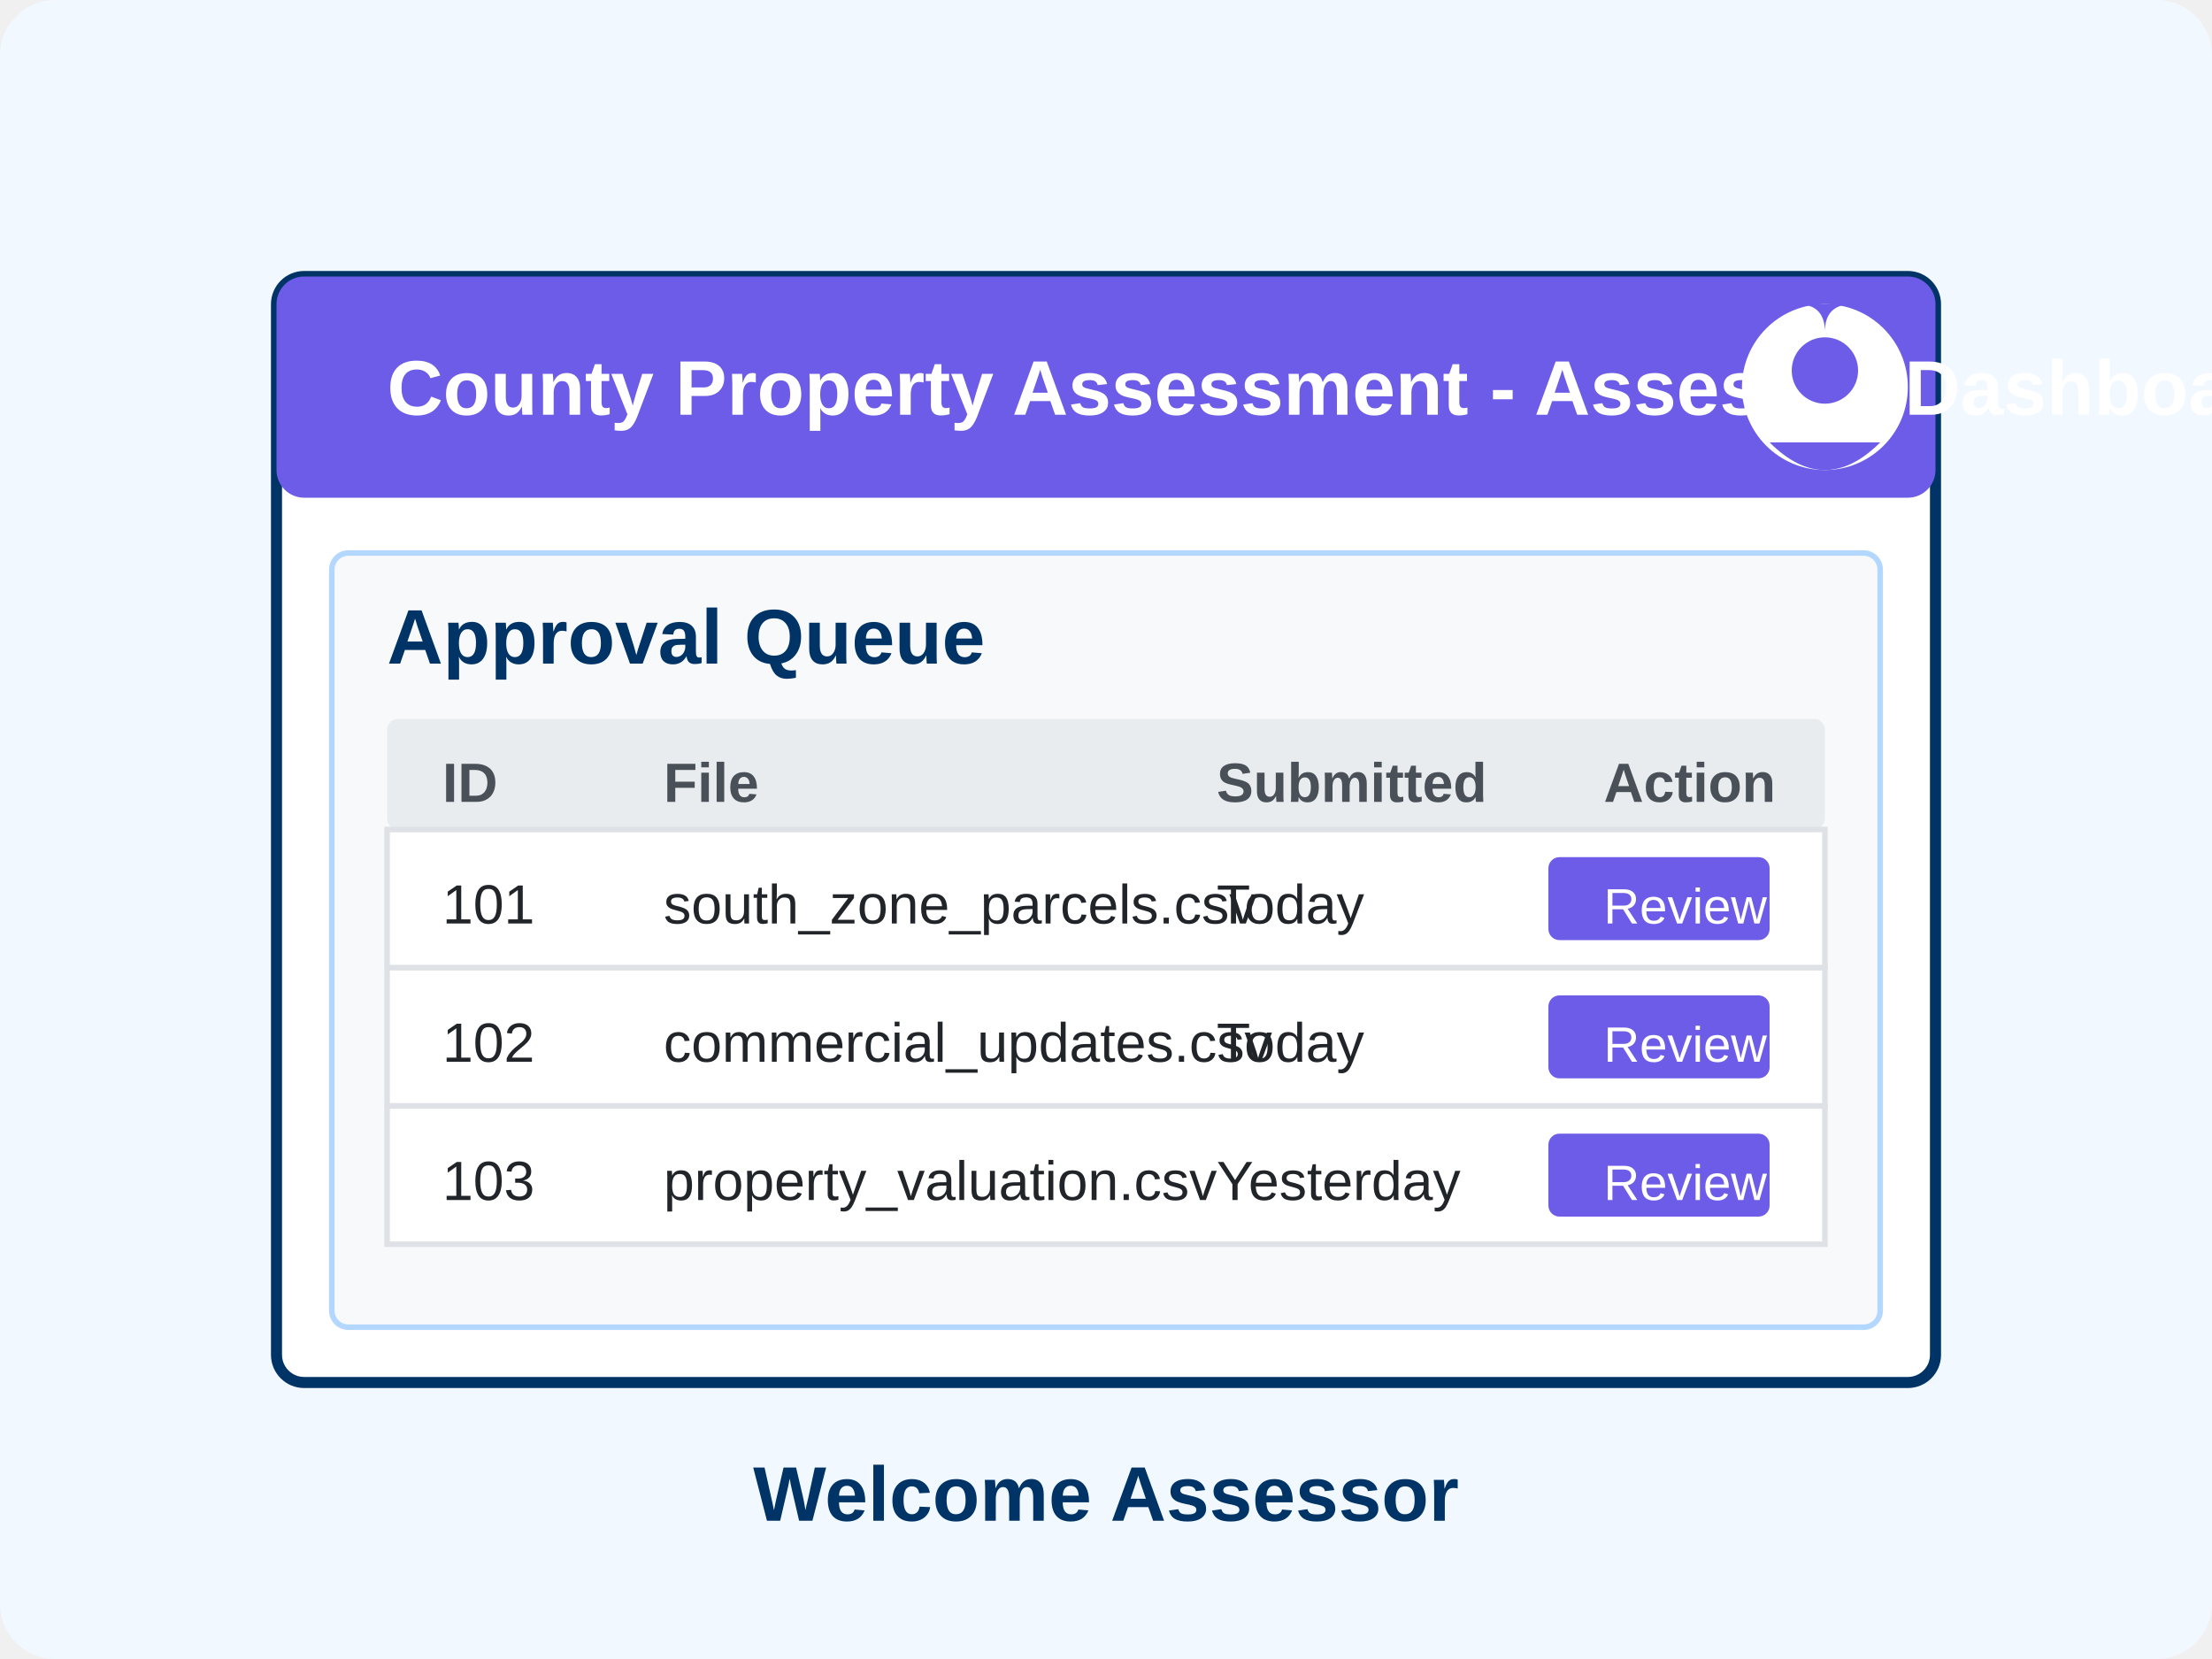
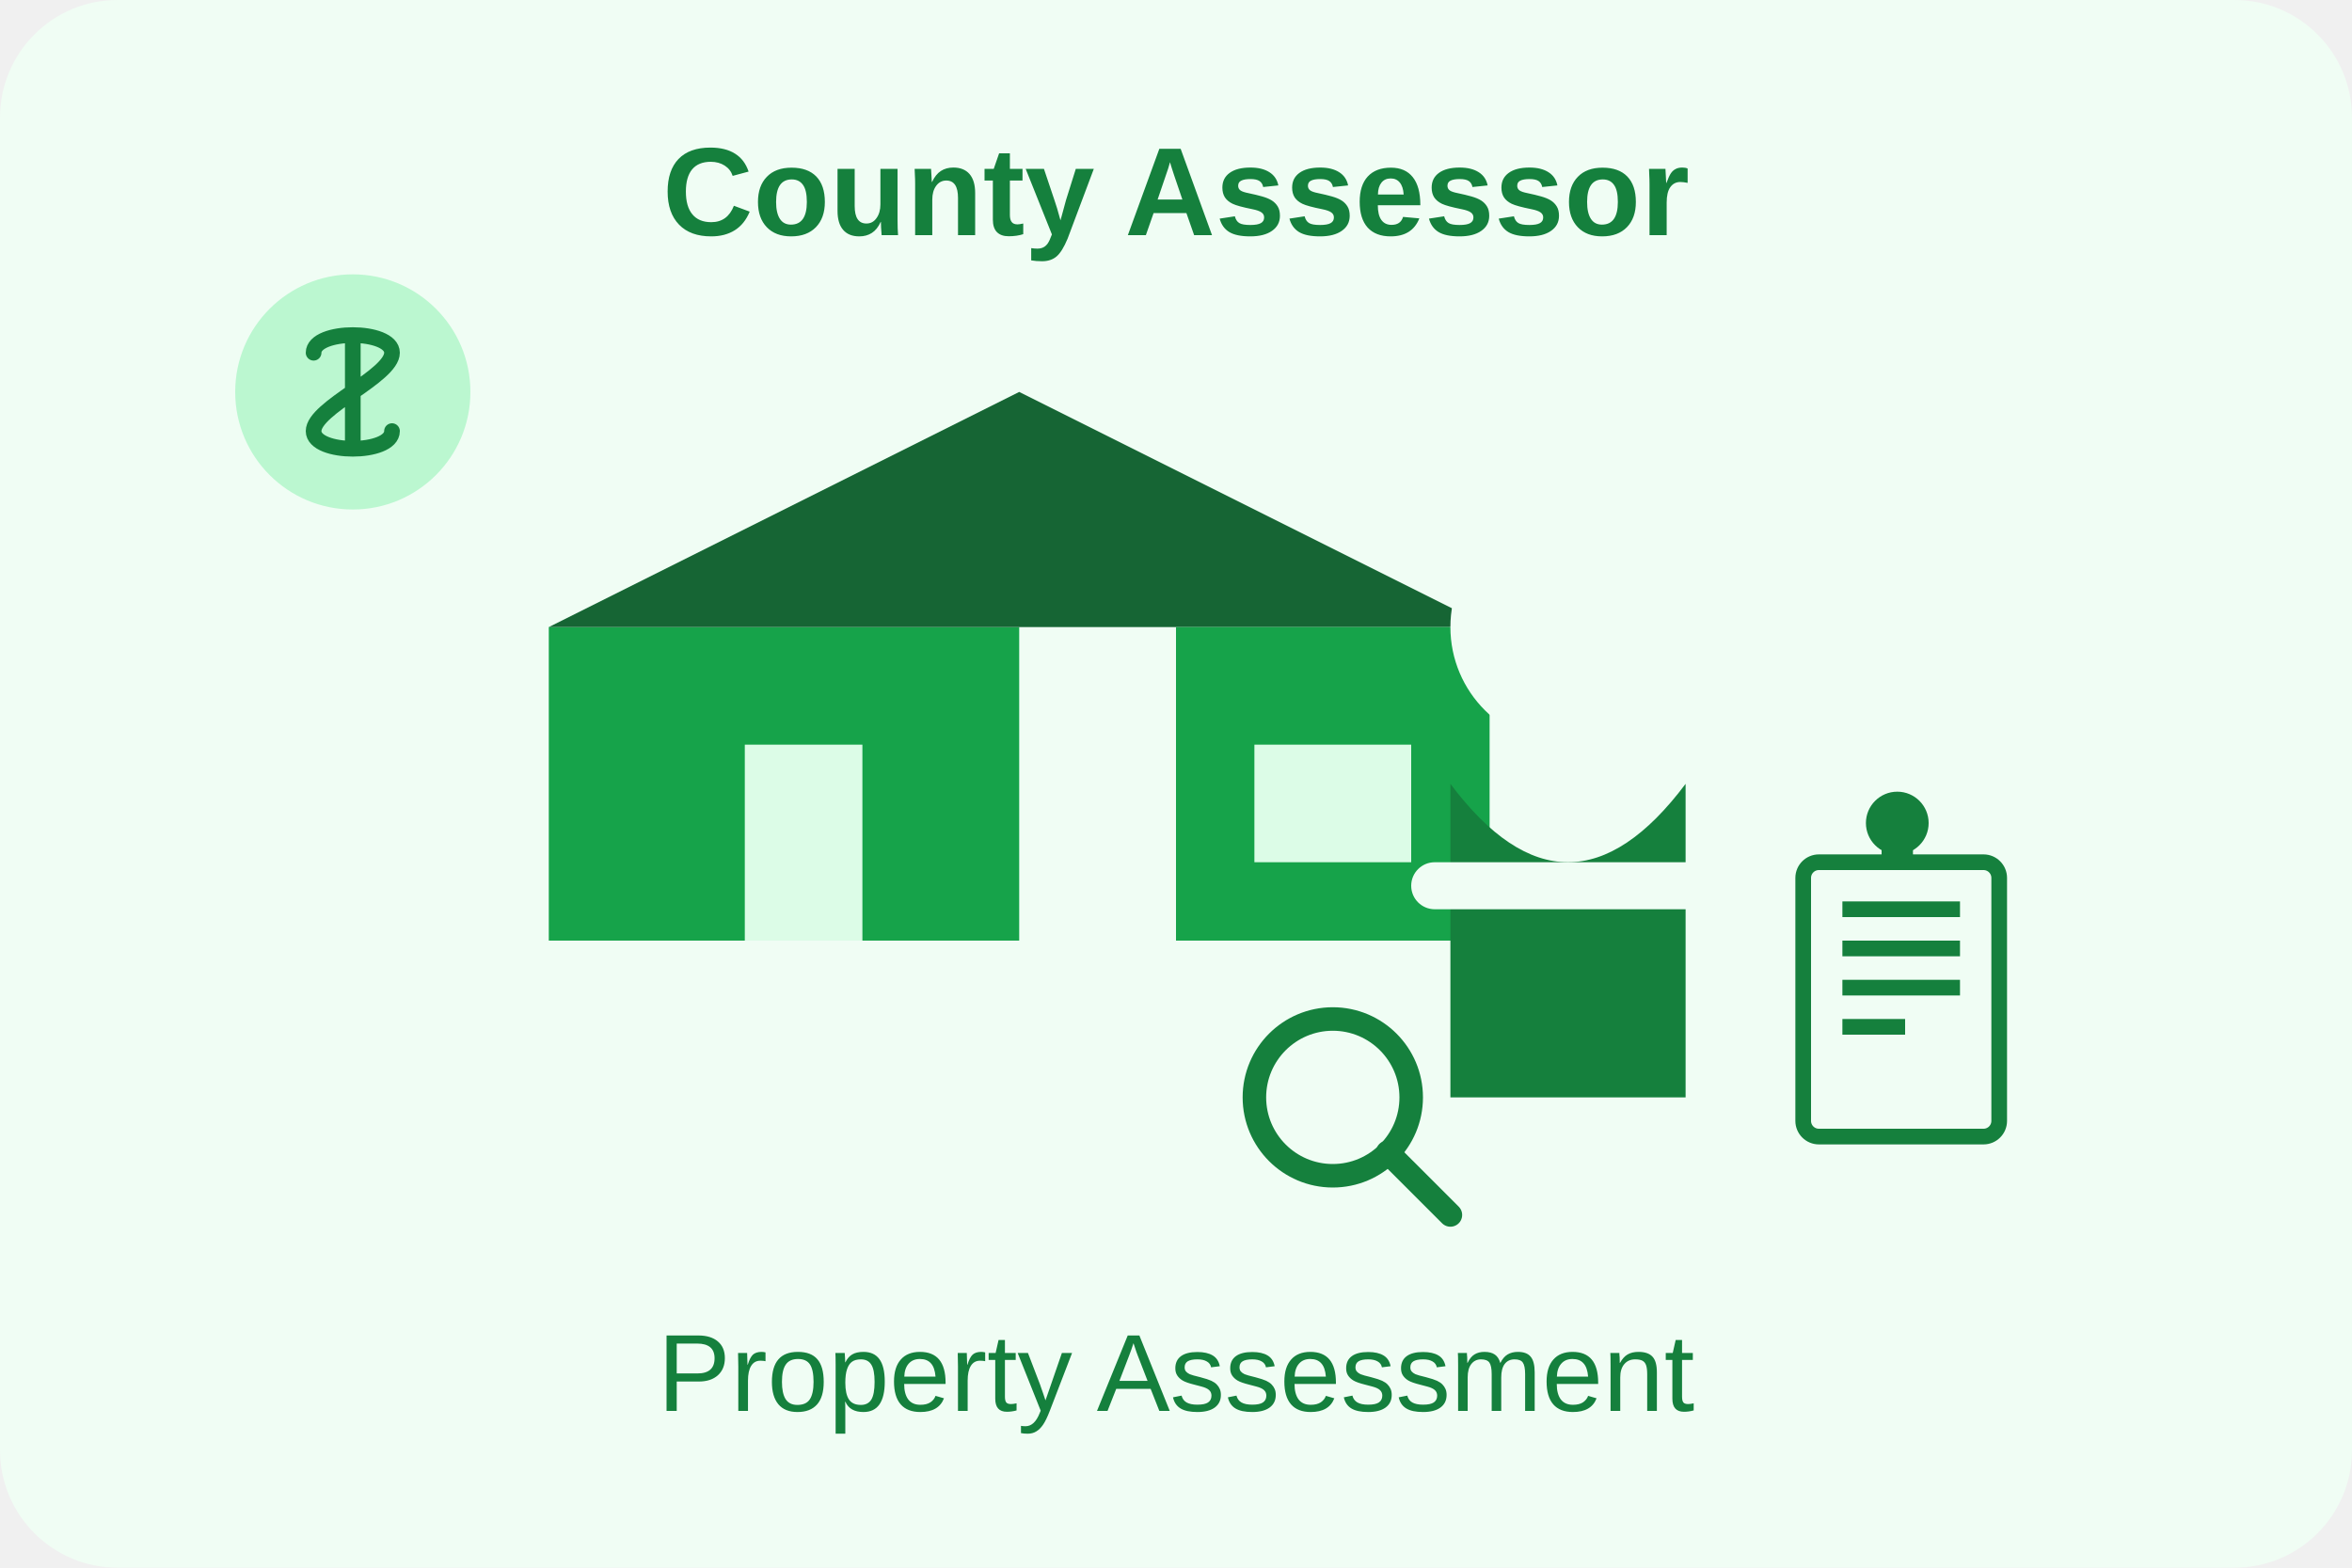
- <svg xmlns="http://www.w3.org/2000/svg" width="400" height="300" viewBox="0 0 400 300">
-   <rect x="0" y="0" width="400" height="300" fill="#f2f8ff" rx="10" ry="10" />
-   <rect x="50" y="50" width="300" height="200" fill="#ffffff" stroke="#003366" stroke-width="2" rx="5" ry="5" />
-   <rect x="50" y="50" width="300" height="40" fill="#6c5ce7" rx="5" ry="5" />
-   <text x="70" y="75" font-family="Arial" font-size="14" fill="#ffffff" font-weight="bold">County Property Assessment - Assessor Dashboard</text>
-   <circle cx="330" cy="70" r="15" fill="#ffffff" />
-   <path d="M330 60 Q330 55, 325 55 L335 55 Q330 55, 330 60" fill="#6c5ce7" />
-   <circle cx="330" cy="67" r="6" fill="#6c5ce7" />
-   <path d="M320 80 Q330 90, 340 80" fill="#6c5ce7" />
-   <rect x="60" y="100" width="280" height="140" fill="#f8f9fa" stroke="#b3d7ff" stroke-width="1" rx="3" ry="3" />
-   <text x="70" y="120" font-family="Arial" font-size="14" fill="#003366" font-weight="bold">Approval Queue</text>
-   <rect x="70" y="130" width="260" height="20" fill="#e9ecef" rx="2" ry="2" />
-   <text x="80" y="145" font-family="Arial" font-size="10" fill="#495057" font-weight="bold">ID</text>
-   <text x="120" y="145" font-family="Arial" font-size="10" fill="#495057" font-weight="bold">File</text>
-   <text x="220" y="145" font-family="Arial" font-size="10" fill="#495057" font-weight="bold">Submitted</text>
-   <text x="290" y="145" font-family="Arial" font-size="10" fill="#495057" font-weight="bold">Action</text>
-   <rect x="70" y="150" width="260" height="25" fill="#ffffff" stroke="#dee2e6" stroke-width="1" />
-   <text x="80" y="167" font-family="Arial" font-size="10" fill="#212529">101</text>
-   <text x="120" y="167" font-family="Arial" font-size="10" fill="#212529">south_zone_parcels.csv</text>
-   <text x="220" y="167" font-family="Arial" font-size="10" fill="#212529">Today</text>
-   <rect x="280" y="155" width="40" height="15" fill="#6c5ce7" rx="2" ry="2" />
-   <text x="290" y="167" font-family="Arial" font-size="9" fill="#ffffff">Review</text>
-   <rect x="70" y="175" width="260" height="25" fill="#ffffff" stroke="#dee2e6" stroke-width="1" />
-   <text x="80" y="192" font-family="Arial" font-size="10" fill="#212529">102</text>
-   <text x="120" y="192" font-family="Arial" font-size="10" fill="#212529">commercial_updates.csv</text>
-   <text x="220" y="192" font-family="Arial" font-size="10" fill="#212529">Today</text>
-   <rect x="280" y="180" width="40" height="15" fill="#6c5ce7" rx="2" ry="2" />
-   <text x="290" y="192" font-family="Arial" font-size="9" fill="#ffffff">Review</text>
-   <rect x="70" y="200" width="260" height="25" fill="#ffffff" stroke="#dee2e6" stroke-width="1" />
-   <text x="80" y="217" font-family="Arial" font-size="10" fill="#212529">103</text>
-   <text x="120" y="217" font-family="Arial" font-size="10" fill="#212529">property_valuation.csv</text>
-   <text x="220" y="217" font-family="Arial" font-size="10" fill="#212529">Yesterday</text>
-   <rect x="280" y="205" width="40" height="15" fill="#6c5ce7" rx="2" ry="2" />
-   <text x="290" y="217" font-family="Arial" font-size="9" fill="#ffffff">Review</text>
-   <text x="200" y="275" font-family="Arial" font-size="14" text-anchor="middle" fill="#003366" font-weight="bold">
-     Welcome Assessor
-   </text>
+ <svg xmlns="http://www.w3.org/2000/svg" width="300" height="200">
+   <rect width="300" height="200" fill="#f0fdf4" rx="15" ry="15" />
+   <g transform="translate(70, 80)">
+     <path d="M0,0 L60,0 L60,40 L0,40 Z" fill="#16a34a" />
+     <path d="M0,0 L60,-30 L120,0 Z" fill="#166534" />
+     <rect x="80" y="0" width="40" height="40" fill="#16a34a" />
+     <rect x="25" y="15" width="15" height="25" fill="#dcfce7" />
+     <rect x="90" y="15" width="20" height="15" fill="#dcfce7" />
+   </g>
+   <g transform="translate(200, 100)">
+     <circle cx="0" cy="-20" r="15" fill="#f0fdf4" />
+     <path d="M-15,0 Q0,20 15,0 L15,40 L-15,40 L-15,0 Z" fill="#15803d" />
+     <rect x="-20" y="10" width="40" height="6" fill="#f0fdf4" rx="3" ry="3" />
+   </g>
+   <g transform="translate(230, 110)">
+     <rect x="0" y="0" width="25" height="35" fill="#f0fdf4" rx="2" ry="2" stroke="#15803d" stroke-width="2" />
+     <rect x="5" y="5" width="15" height="2" fill="#15803d" />
+     <rect x="5" y="10" width="15" height="2" fill="#15803d" />
+     <rect x="5" y="15" width="15" height="2" fill="#15803d" />
+     <rect x="5" y="20" width="8" height="2" fill="#15803d" />
+     <circle cx="12" cy="-5" r="4" fill="#15803d" />
+     <rect x="10" y="-5" width="4" height="5" fill="#15803d" />
+   </g>
+   <g transform="translate(170, 140)">
+     <circle cx="0" cy="0" r="10" fill="none" stroke="#15803d" stroke-width="3" />
+     <line x1="7" y1="7" x2="15" y2="15" stroke="#15803d" stroke-width="3" stroke-linecap="round" />
+   </g>
+   <g transform="translate(45, 50)">
+     <circle cx="0" cy="0" r="15" fill="#bbf7d0" />
+     <path d="M0,-7 L0,7 M-5,-5 C-5,-8 5,-8 5,-5 C5,-2 -5,2 -5,5 C-5,8 5,8 5,5" stroke="#15803d" stroke-width="2" stroke-linecap="round" fill="none" />
+   </g>
+   <text x="150" y="30" font-family="Arial" font-size="16" font-weight="bold" fill="#15803d" text-anchor="middle">County Assessor</text>
+   <text x="150" y="180" font-family="Arial" font-size="14" fill="#15803d" text-anchor="middle">Property Assessment</text>
</svg>
